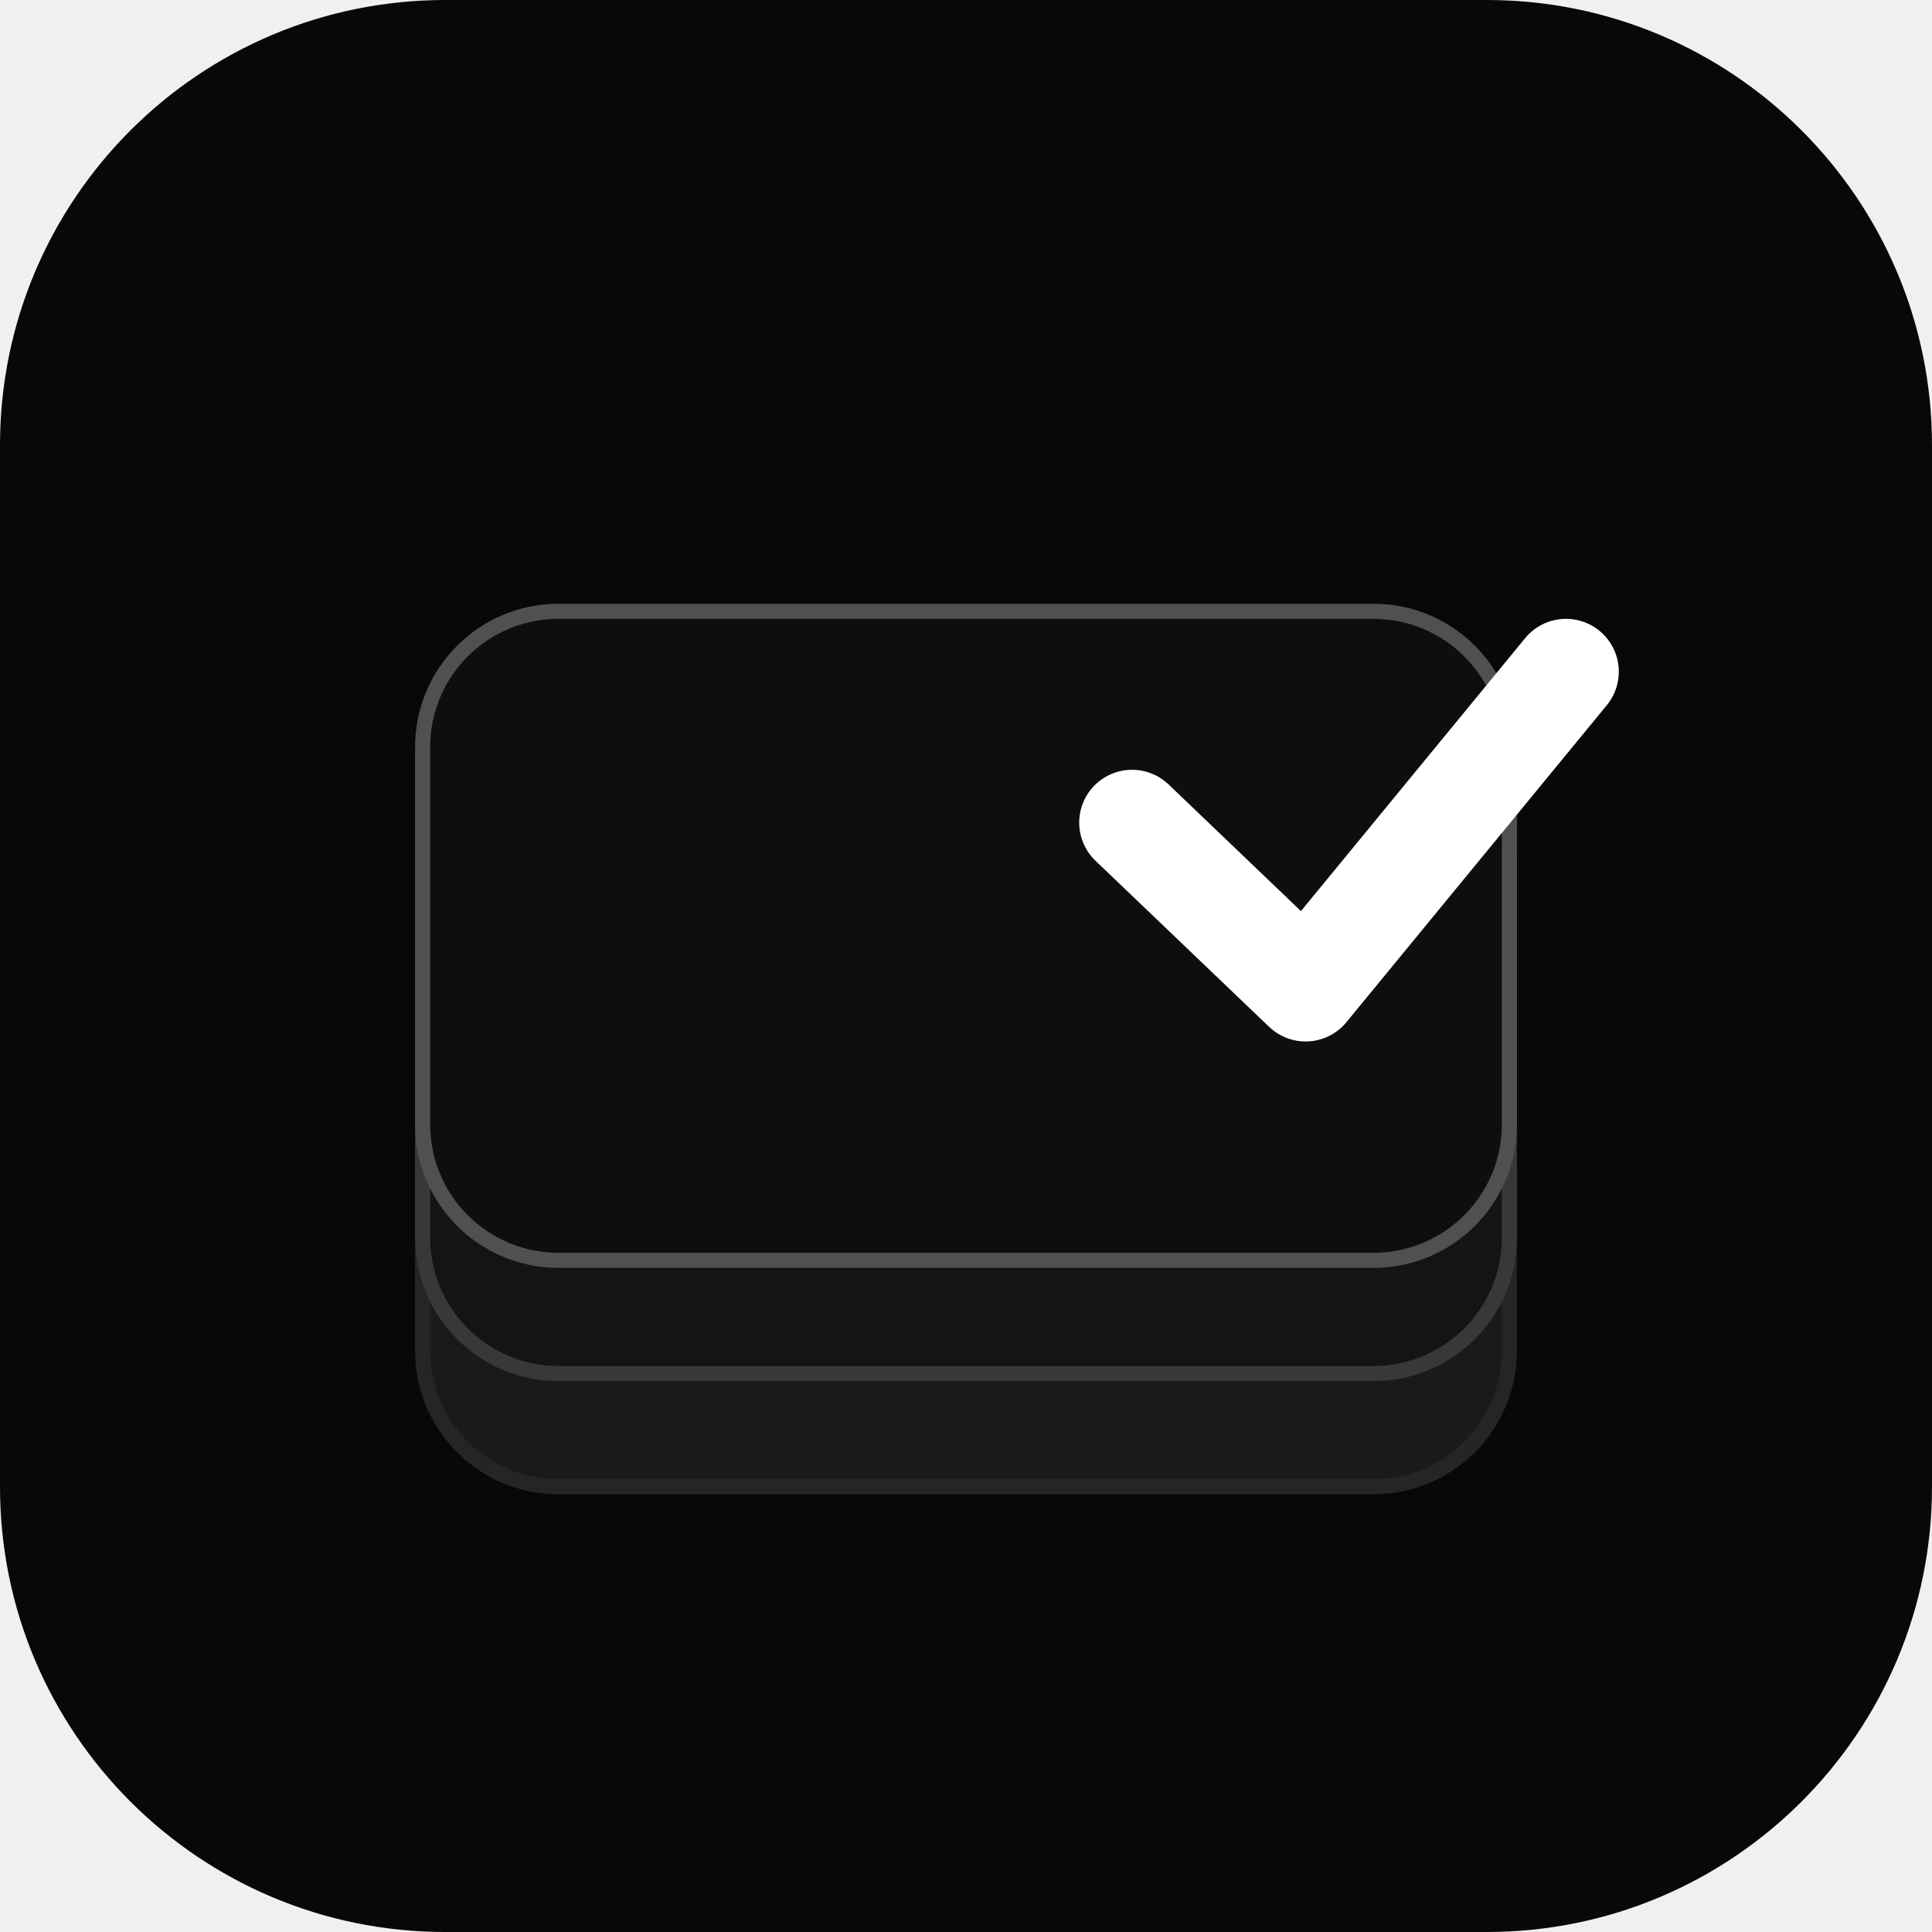
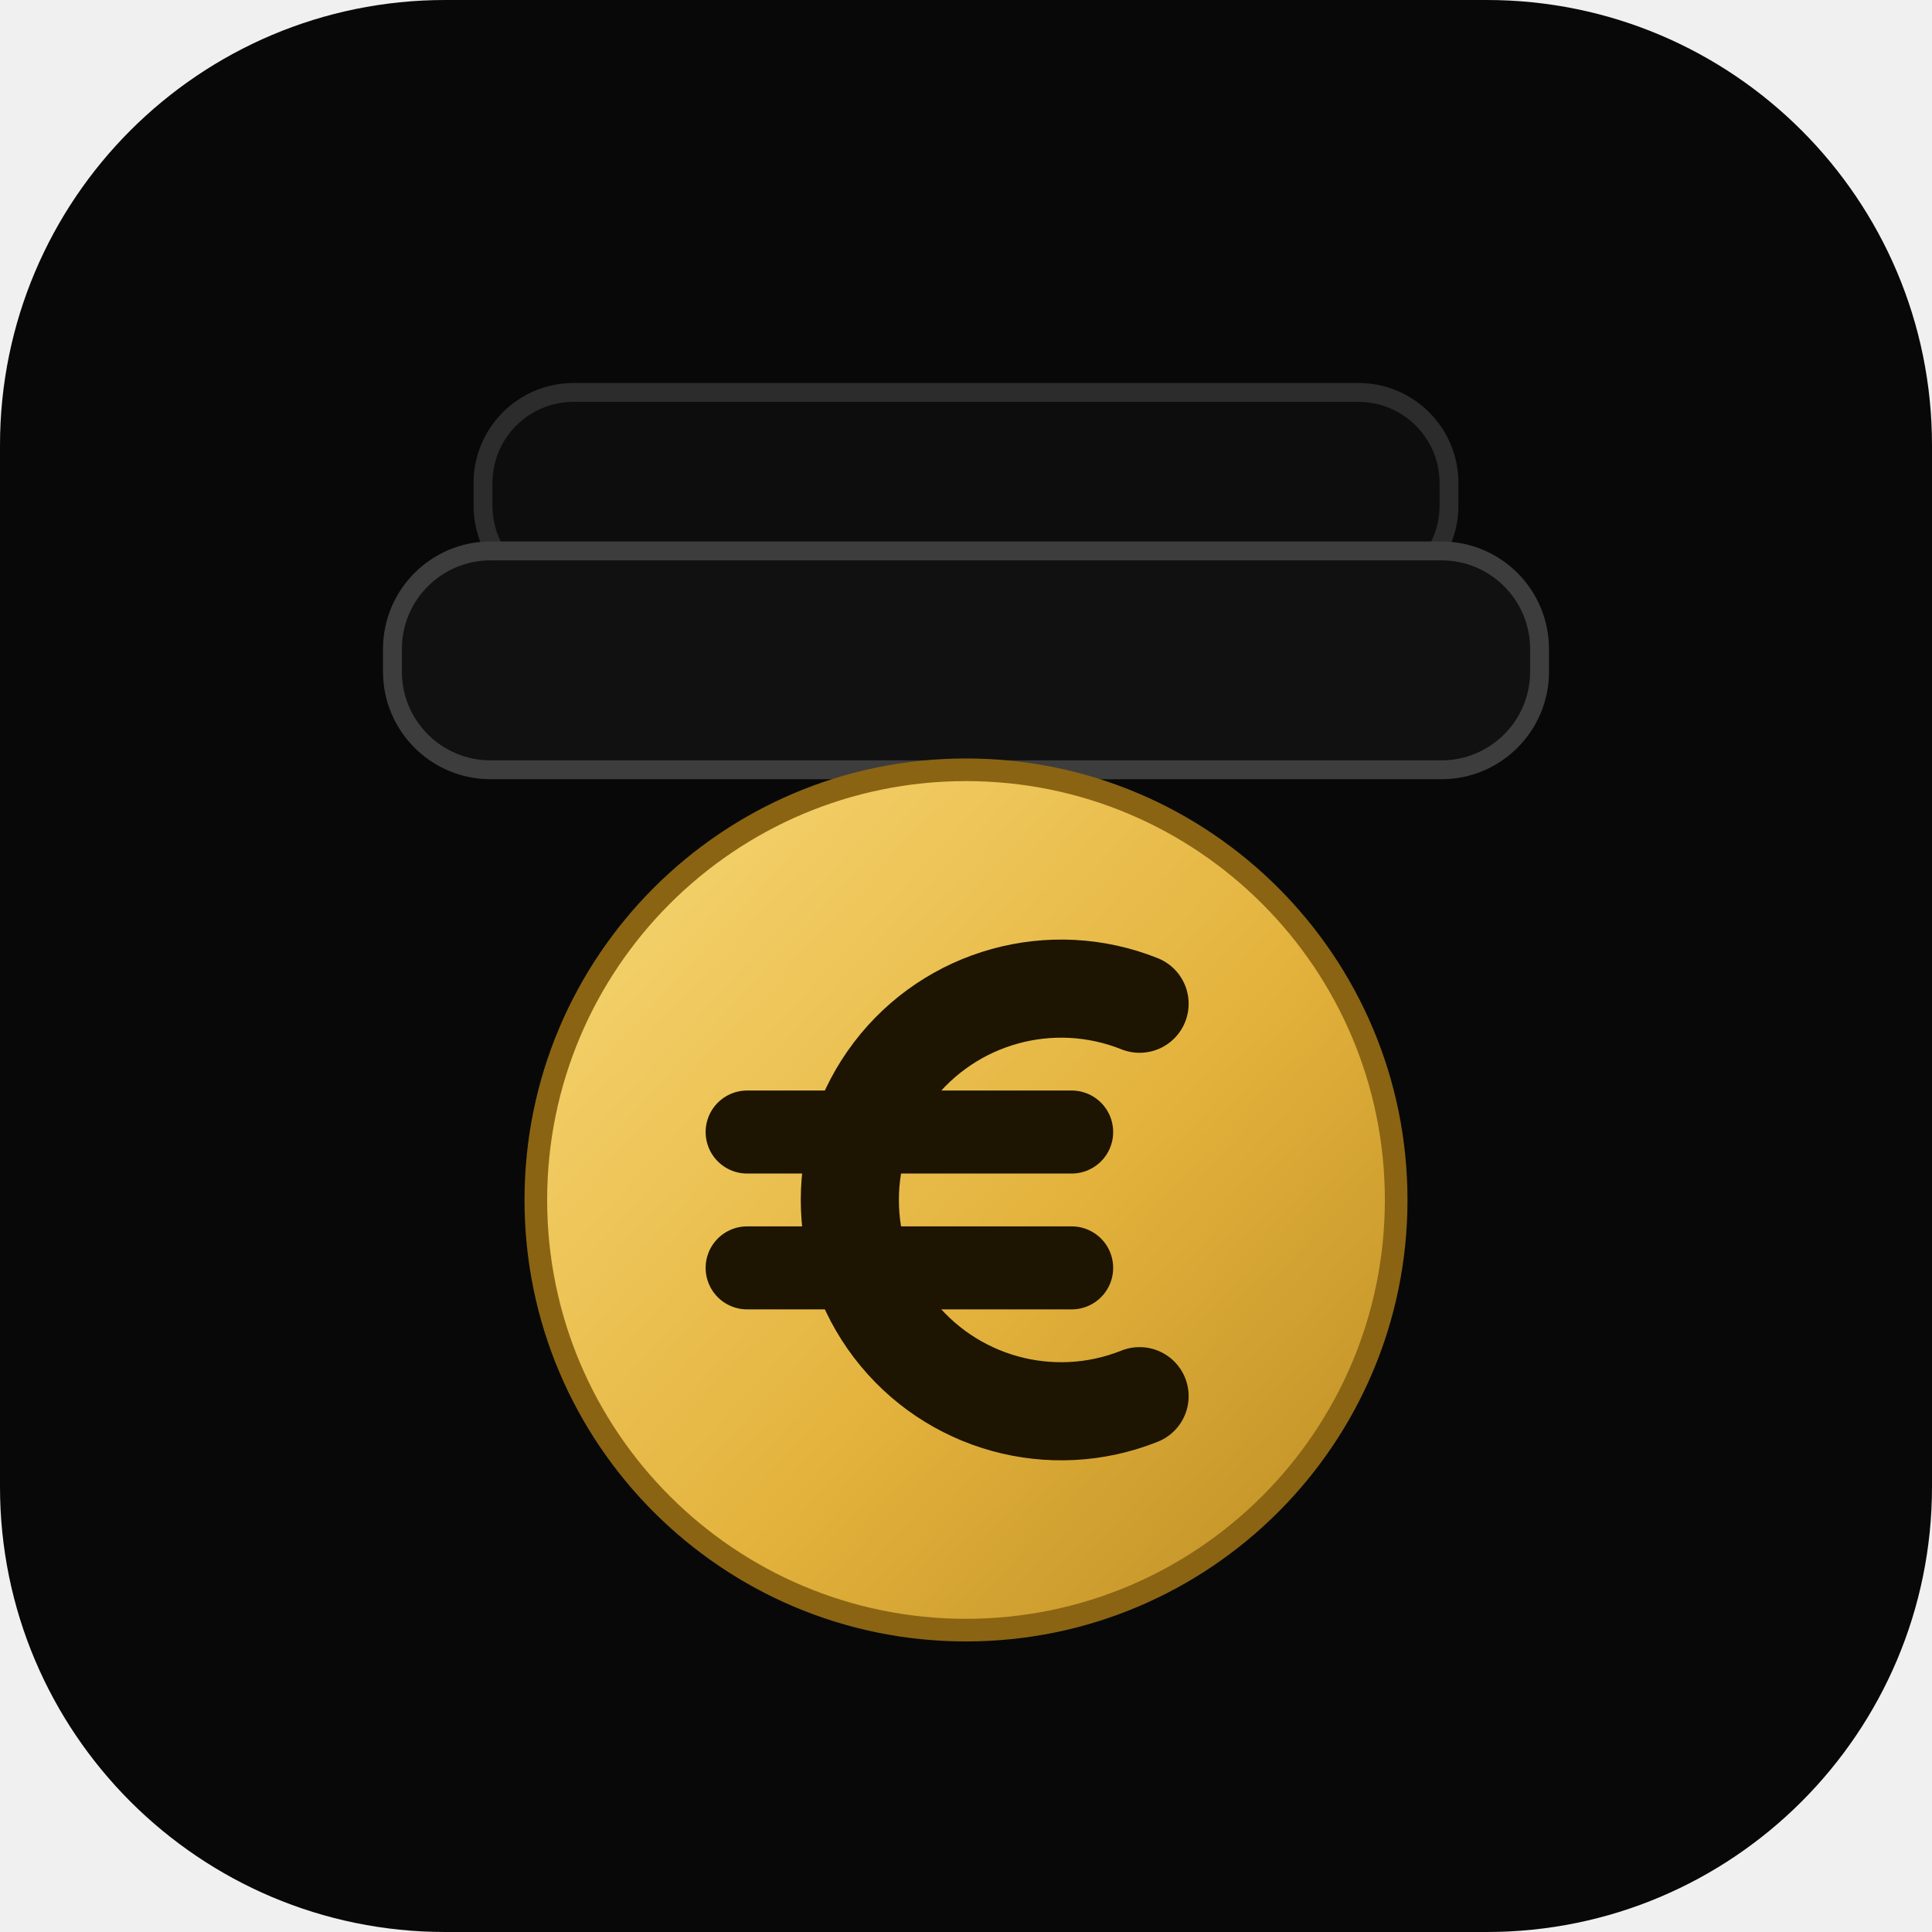
<svg xmlns="http://www.w3.org/2000/svg" width="32" height="32" viewBox="0 0 512 512" fill="none">
+   <defs>
+     <linearGradient id="gold" x1="150" y1="212" x2="380" y2="424" gradientUnits="userSpaceOnUse">
+       <stop stop-color="#F7D774" />
+       <stop offset="0.55" stop-color="#E3B23C" />
+       <stop offset="1" stop-color="#B98A22" />
+     </linearGradient>
+   </defs>
  <rect width="512" height="512" rx="118" fill="#080808" />
-   <rect x="112" y="222" width="288" height="172" rx="36" fill="#1a1a1a" stroke="#252525" stroke-width="4" />
-   <rect x="112" y="192" width="288" height="172" rx="36" fill="#141414" stroke="#383838" stroke-width="4" />
-   <rect x="112" y="162" width="288" height="172" rx="36" fill="#0e0e0e" stroke="#505050" stroke-width="4" />
-   <path d="M300 218 L346 262 L415 178" stroke="white" stroke-width="28" stroke-linecap="round" stroke-linejoin="round" />
+   <rect x="128" y="104" width="256" height="54" rx="24" fill="#0d0d0d" stroke="#2c2c2c" stroke-width="5" />
+   <rect x="104" y="146" width="304" height="58" rx="26" fill="#111" stroke="#3d3d3d" stroke-width="5" />
+   <circle cx="256" cy="318" r="114" fill="url(#gold)" stroke="#8A6413" stroke-width="6" />
+   <path d="M302 266 A56 56 0 1 0 302 370" stroke="#1d1401" stroke-width="26" stroke-linecap="round" fill="none" />
+   <path d="M198 300 H284 M198 336 H284" stroke="#1d1401" stroke-width="22" stroke-linecap="round" />
</svg>
